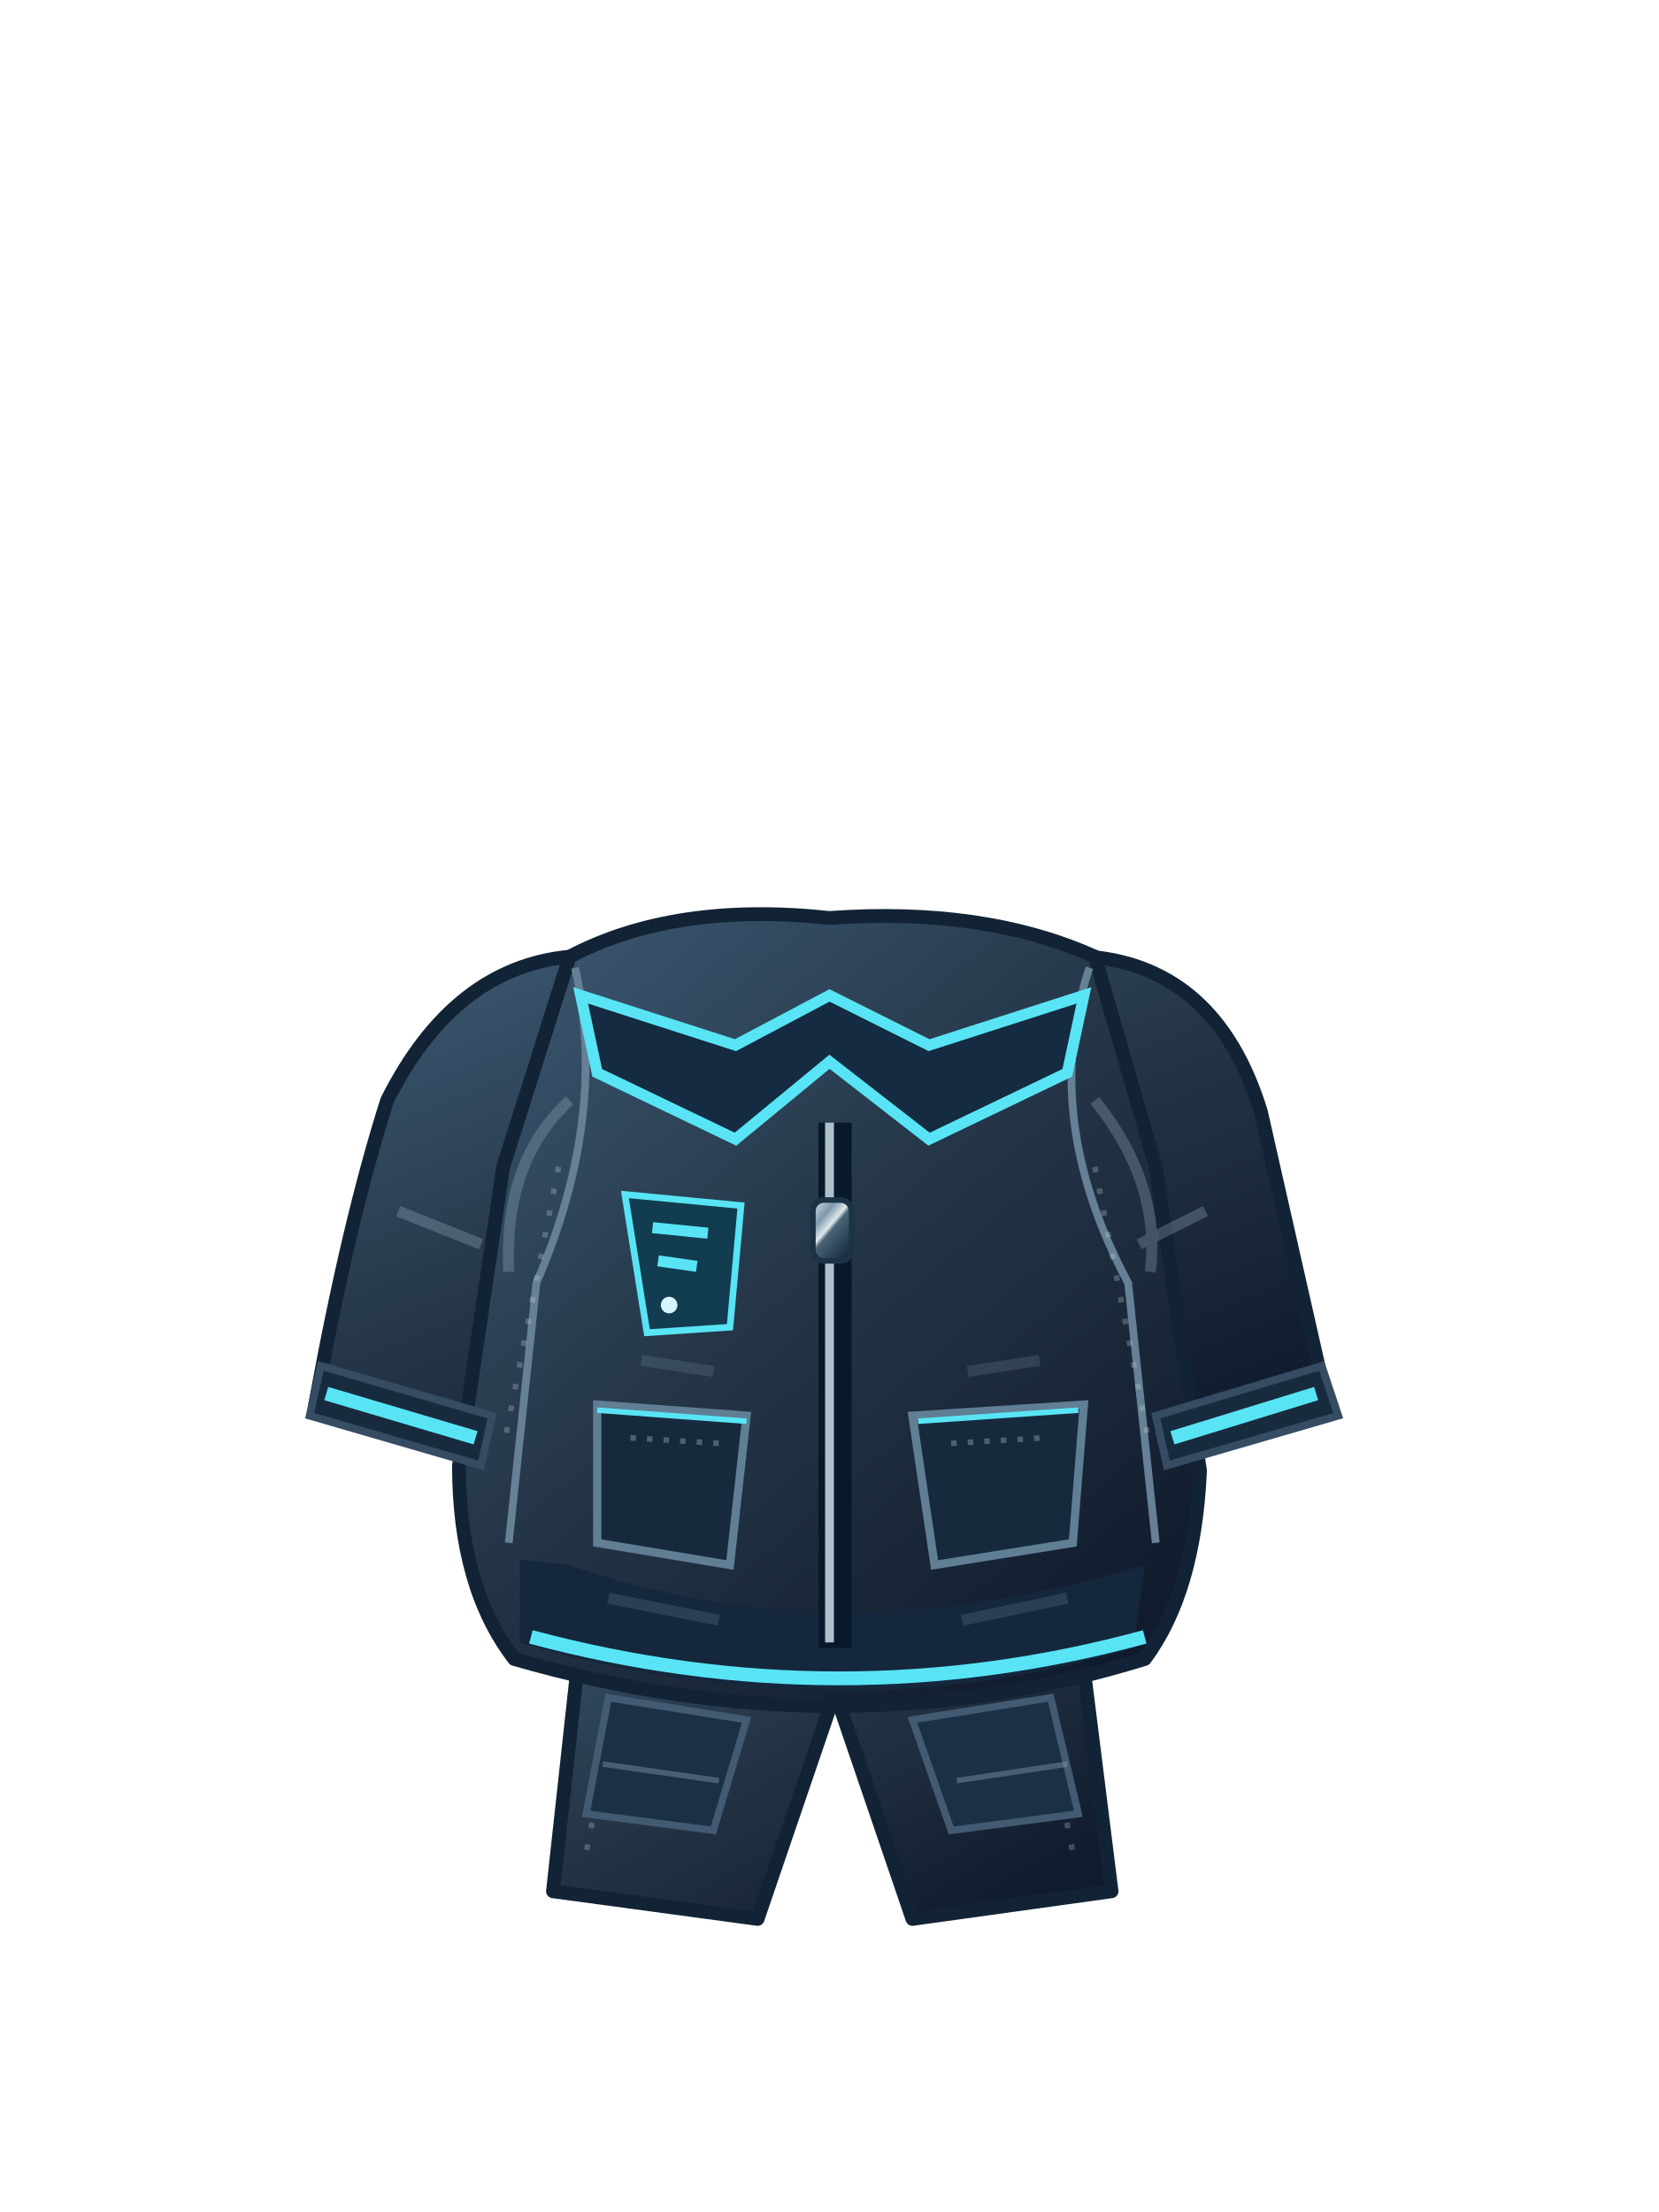
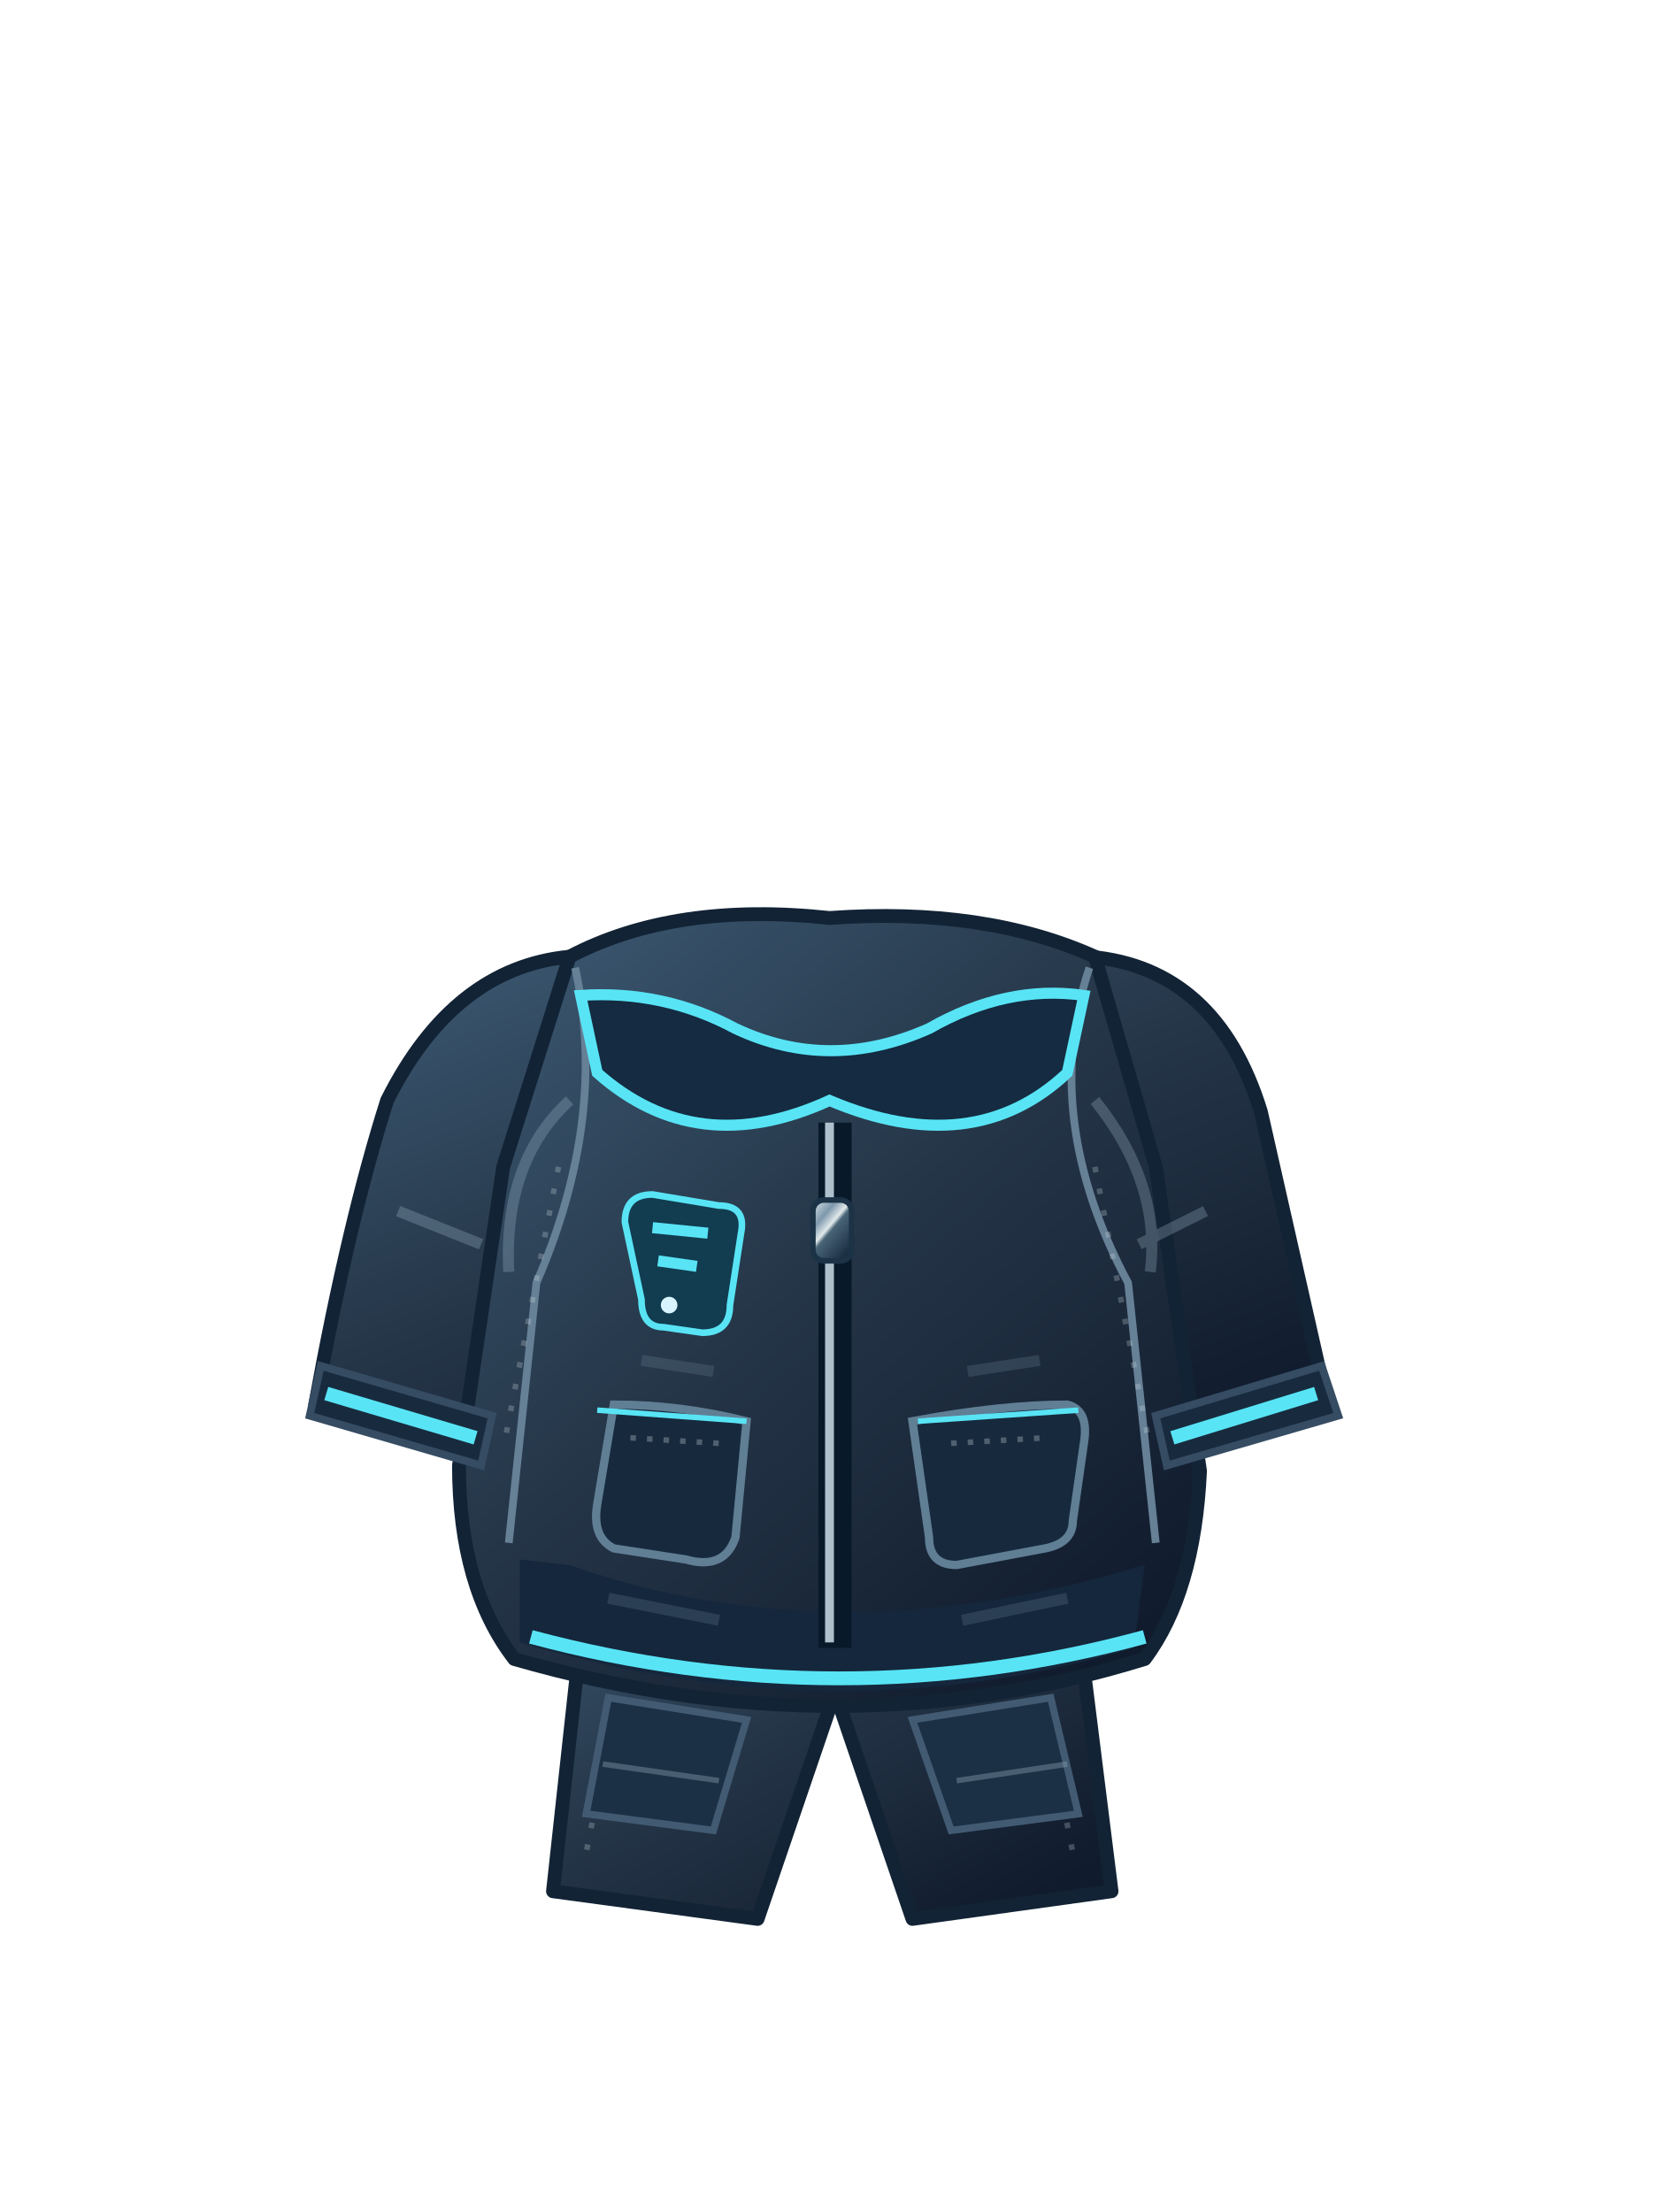
<svg xmlns="http://www.w3.org/2000/svg" viewBox="0 0 300 400">
  <defs>
    <radialGradient id="skin" cx=".32" cy=".2" r=".85">
      <stop stop-color="#eac086" />
      <stop offset=".55" stop-color="#93603e" />
      <stop offset="1" stop-color="#392b37" />
    </radialGradient>
    <linearGradient id="cloth" x2=".8" y2="1">
      <stop stop-color="#3d5b75" />
      <stop offset=".5" stop-color="#253648" />
      <stop offset="1" stop-color="#101b2d" />
    </linearGradient>
    <linearGradient id="metal" x2=".75" y2="1">
      <stop stop-color="#dce6e9" />
      <stop offset=".3" stop-color="#7e98ac" />
      <stop offset=".48" stop-color="#e1e9eb" />
      <stop offset=".55" stop-color="#496477" />
      <stop offset="1" stop-color="#192c40" />
    </linearGradient>
    <linearGradient id="trim" x2="1" y2="1">
      <stop stop-color="#edfcff" />
      <stop offset=".4" stop-color="#58e4f5" />
      <stop offset="1" stop-color="#287c9f" />
    </linearGradient>
    <linearGradient id="leather" x2=".8" y2="1">
      <stop stop-color="#c59269" />
      <stop offset=".5" stop-color="#855339" />
      <stop offset="1" stop-color="#392722" />
    </linearGradient>
    <linearGradient id="hair" x2=".3" y2="1">
      <stop stop-color="#8f5a36" />
      <stop offset=".6" stop-color="#492b25" />
      <stop offset="1" stop-color="#241b22" />
    </linearGradient>
    <radialGradient id="lens" cx=".3" cy=".15">
      <stop stop-color="#84d9ef" />
      <stop offset=".6" stop-color="#153e64" />
      <stop offset="1" stop-color="#09182b" />
    </radialGradient>
  </defs>
  <g stroke="#122335" stroke-width="2.5" stroke-linejoin="round">
    <path d="M107 278Q150 271 193 278L201 342L165 347L151 306L137 347L100 342Z" fill="url(#cloth)" />
    <path d="M103 173Q82 175 70 199Q63 221 57 254L88 264L105 221ZM197 173Q220 175 228 201L240 254L210 264L194 221Z" fill="url(#cloth)" />
    <path d="M103 173Q122 163 150 166Q178 164 198 173L209 211L217 266Q216 288 207 300Q152 317 93 300Q83 287 83 265L91 211Z" fill="url(#cloth)" />
  </g>
  <path d="M104 175Q110 202 97 232L92 279M197 175Q188 202 204 232L209 279" fill="none" stroke="#668096" stroke-width="1.4" />
-   <path d="M105 180L133 189L150 180L168 189L196 180L193 194L168 206L150 192L133 206L108 194Z" fill="#142b41" stroke="#58e4f5" stroke-width="2" />
+   <path d="M105 180Q120 179 133 186Q150 194 168 186Q182 178 196 180L193 194Q176 210 150 199Q126 210 108 194Z" fill="#142b41" stroke="#58e4f5" stroke-width="2" />
  <path d="M103 199Q91 210 92 230M198 199Q210 214 208 230M72 219l15 6m131-6-12 6" fill="none" stroke="#a4bdd0" opacity=".28" stroke-width="2" />
  <path d="M103 283Q151 300 207 283L205 298Q151 314 94 297L94 282Z" fill="#15273c" />
  <path d="M96 296Q152 311 207 296" fill="none" stroke="#58e4f5" stroke-width="2.5" />
  <path d="M151 203V298" stroke="#081a2a" stroke-width="6" />
  <path d="M150 203V297" stroke="#adc1cd" stroke-width="1.6" />
-   <path d="M108 254L135 256L132 283L108 279ZM165 256L196 254L194 279L169 283Z" fill="#172a3d" stroke="#607e94" stroke-width="1.5" />
+   <path d="M111 254Q123 254 135 257L133 278Q131 284 124 282L111 280Q107 278 108 272ZM165 257Q181 254 193 254Q197 255 196 261L194 275Q194 279 189 280L173 283Q168 283 168 278Z" fill="#172a3d" stroke="#607e94" stroke-width="1.5" />
  <path d="M108 255l27 2m31 0 29-2" stroke="#58e4f5" stroke-width="1" />
  <path d="M114 260l16 1m42 0 17-1" stroke="#b7c6cf" opacity=".35" stroke-dasharray="1 2" />
  <rect x="147" y="217" width="7" height="11" rx="2" fill="url(#metal)" stroke="#1c3347" />
-   <path d="M113 216L134 218L132 240L117 241Z" fill="#123c50" stroke="#58e4f5" stroke-width="1.2" />
+   <path d="M118 216L130 218Q135 218 134 223L132 236Q132 241 127 241L120 240Q116 240 116 235L113 221Q113 216 118 216Z" fill="#123c50" stroke="#58e4f5" stroke-width="1.2" />
  <path d="M118 222l10 1m-9 5 7 1" stroke="#58e4f5" stroke-width="2" />
  <circle cx="121" cy="236" r="1.5" fill="#d8f5ff" />
  <path d="M58 247L89 256L87 265L56 256ZM209 256L239 247L242 256L211 265Z" fill="#182b3e" stroke="#354c63" stroke-width="1.4" />
  <path d="M59 252L86 260M212 260L238 252" stroke="#58e4f5" stroke-width="2.5" />
  <path d="M101 211L91 262M198 211L208 262M111 310L106 335M189 310L194 335" fill="none" stroke="#dce8ed" opacity=".25" stroke-dasharray="1 3" />
  <path d="M110 307L135 311L129 331L106 328ZM165 311L190 307L195 328L172 331Z" fill="#1c3045" stroke="#425b72" stroke-width="1.3" />
  <path d="M109 319l21 3m43 0 20-3" stroke="#8ca4b5" opacity=".4" />
  <path d="M116 246l13 2m46 0 13-2M110 289l20 4m44 0 19-4" stroke="#7a94a8" opacity=".22" stroke-width="2" />
</svg>
